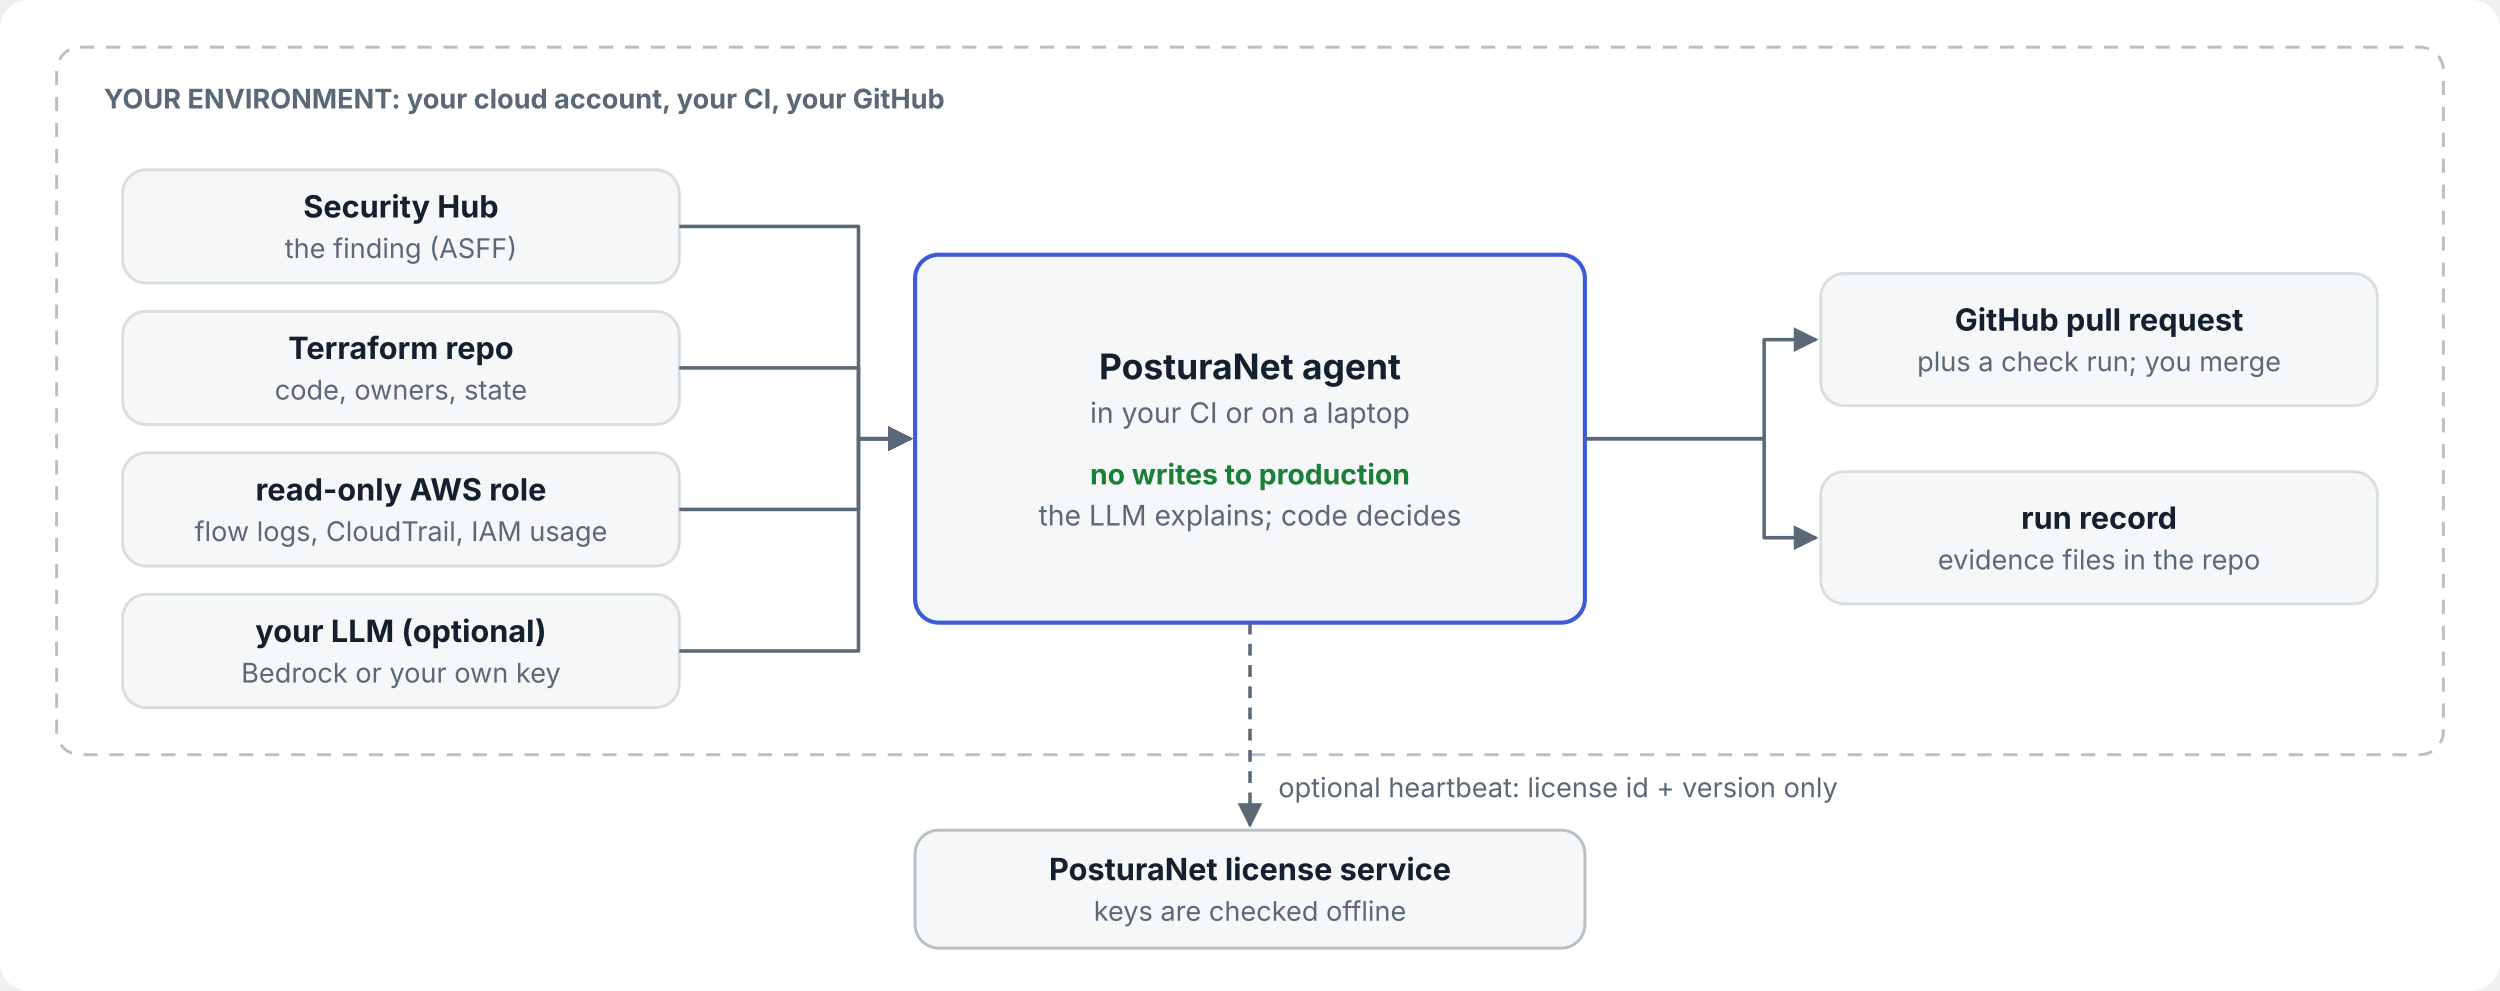
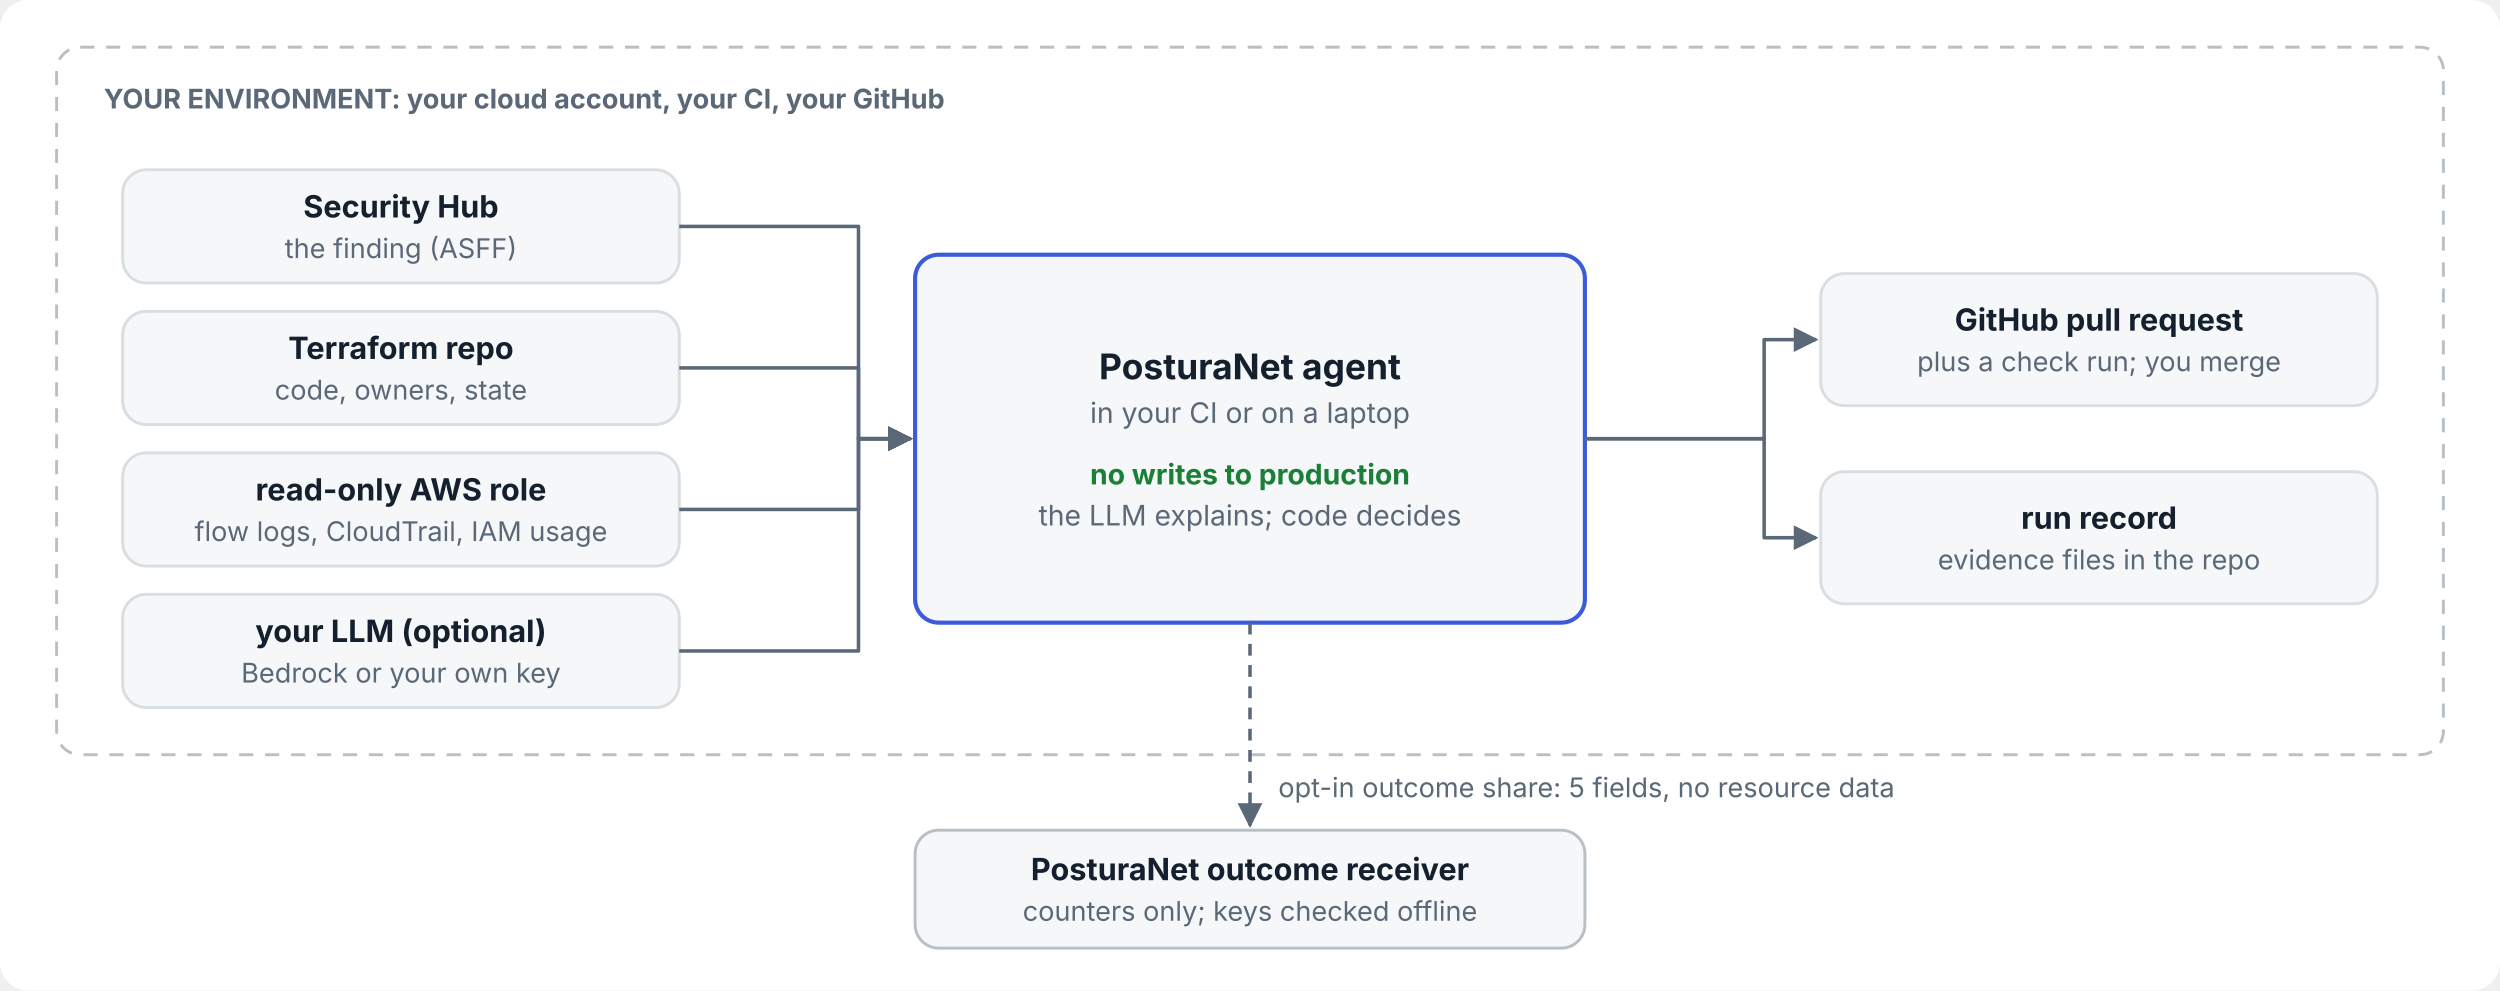
<svg xmlns="http://www.w3.org/2000/svg" width="1060" height="420" viewBox="0 0 1060 420" role="img" aria-label="Where PosturaNet runs and what leaves your environment">
  <style>.f-bg{fill:#FFFFFF}.s-bg{stroke:#FFFFFF}.f-surf{fill:#F5F7F8}.s-surf{stroke:#F5F7F8}.f-bd{fill:#D9DEE2}.s-bd{stroke:#D9DEE2}.f-bds{fill:#B8C0C6}.s-bds{stroke:#B8C0C6}.f-tx{fill:#14202E}.s-tx{stroke:#14202E}.f-mu{fill:#5A6878}.s-mu{stroke:#5A6878}.f-acc{fill:#3B5BDB}.s-acc{stroke:#3B5BDB}.f-ok{fill:#1A7F37}.s-ok{stroke:#1A7F37}.f-warn{fill:#B35900}.s-warn{stroke:#B35900}.f-crit{fill:#C62828}.s-crit{stroke:#C62828}@media (prefers-color-scheme: dark){.f-bg{fill:#0B0E0F}.s-bg{stroke:#0B0E0F}.f-surf{fill:#1A1F1D}.s-surf{stroke:#1A1F1D}.f-bd{fill:#2A302E}.s-bd{stroke:#2A302E}.f-bds{fill:#3A423F}.s-bds{stroke:#3A423F}.f-tx{fill:#E8E6E1}.s-tx{stroke:#E8E6E1}.f-mu{fill:#919693}.s-mu{stroke:#919693}.f-acc{fill:#4C6EF5}.s-acc{stroke:#4C6EF5}.f-ok{fill:#2FBF71}.s-ok{stroke:#2FBF71}.f-warn{fill:#EAB308}.s-warn{stroke:#EAB308}.f-crit{fill:#E5484D}.s-crit{stroke:#E5484D}}.sans{font-family:Inter,-apple-system,'Segoe UI',Helvetica,Arial,sans-serif}.mono{font-family:'JetBrains Mono','Cascadia Mono',Consolas,monospace}</style>
  <defs>
    <marker id="a-mu" viewBox="0 0 10 10" refX="9" refY="5" markerWidth="7" markerHeight="7" orient="auto-start-reverse">
      <path d="M0,0 L10,5 L0,10 z" class="f-mu" />
    </marker>
    <marker id="a-acc" viewBox="0 0 10 10" refX="9" refY="5" markerWidth="7" markerHeight="7" orient="auto-start-reverse">
      <path d="M0,0 L10,5 L0,10 z" class="f-acc" />
    </marker>
    <marker id="a-ok" viewBox="0 0 10 10" refX="9" refY="5" markerWidth="7" markerHeight="7" orient="auto-start-reverse">
      <path d="M0,0 L10,5 L0,10 z" class="f-ok" />
    </marker>
    <marker id="a-warn" viewBox="0 0 10 10" refX="9" refY="5" markerWidth="7" markerHeight="7" orient="auto-start-reverse">
      <path d="M0,0 L10,5 L0,10 z" class="f-warn" />
    </marker>
    <marker id="a-crit" viewBox="0 0 10 10" refX="9" refY="5" markerWidth="7" markerHeight="7" orient="auto-start-reverse">
      <path d="M0,0 L10,5 L0,10 z" class="f-crit" />
    </marker>
  </defs>
  <rect width="1060" height="420" rx="12" class="f-bg" />
  <rect x="24" y="20" width="1012" height="300" rx="10" class="f-bg s-bds" stroke-width="1.25" stroke-dasharray="6 5" />
  <text x="44.0" y="46.0" class="f-mu sans" font-size="11.5" text-anchor="start" font-weight="700">YOUR ENVIRONMENT: your cloud account, your CI, your GitHub</text>
  <rect x="52" y="72" width="236" height="48" rx="10" class="f-surf s-bd" stroke-width="1.25" />
  <text x="170.0" y="92.2" class="f-tx sans" font-size="13" text-anchor="middle" font-weight="700">Security Hub</text>
  <text x="170.0" y="109.4" class="f-mu sans" font-size="11.5" text-anchor="middle">the finding (ASFF)</text>
  <path d="M288.0,96.0 L364.0,96.0 L364.0,186.0 L386.0,186.0" fill="none" class="s-mu" stroke-width="1.5" stroke-linejoin="round" marker-end="url(#a-mu)" />
  <rect x="52" y="132" width="236" height="48" rx="10" class="f-surf s-bd" stroke-width="1.25" />
  <text x="170.0" y="152.2" class="f-tx sans" font-size="13" text-anchor="middle" font-weight="700">Terraform repo</text>
  <text x="170.0" y="169.4" class="f-mu sans" font-size="11.5" text-anchor="middle">code, owners, state</text>
  <path d="M288.0,156.0 L364.0,156.0 L364.0,186.0 L386.0,186.0" fill="none" class="s-mu" stroke-width="1.5" stroke-linejoin="round" marker-end="url(#a-mu)" />
  <rect x="52" y="192" width="236" height="48" rx="10" class="f-surf s-bd" stroke-width="1.25" />
  <text x="170.0" y="212.2" class="f-tx sans" font-size="13" text-anchor="middle" font-weight="700">read-only AWS role</text>
  <text x="170.0" y="229.4" class="f-mu sans" font-size="11.5" text-anchor="middle">flow logs, CloudTrail, IAM usage</text>
  <path d="M288.0,216.0 L364.0,216.0 L364.0,186.0 L386.0,186.0" fill="none" class="s-mu" stroke-width="1.5" stroke-linejoin="round" marker-end="url(#a-mu)" />
  <rect x="52" y="252" width="236" height="48" rx="10" class="f-surf s-bd" stroke-width="1.25" />
  <text x="170.0" y="272.2" class="f-tx sans" font-size="13" text-anchor="middle" font-weight="700">your LLM (optional)</text>
  <text x="170.0" y="289.4" class="f-mu sans" font-size="11.5" text-anchor="middle">Bedrock or your own key</text>
  <path d="M288.0,276.0 L364.0,276.0 L364.0,186.0 L386.0,186.0" fill="none" class="s-mu" stroke-width="1.5" stroke-linejoin="round" marker-end="url(#a-mu)" />
  <rect x="388" y="108.0" width="284" height="156" rx="10" class="f-surf s-acc" stroke-width="1.75" />
  <text x="530.0" y="160.8" class="f-tx sans" font-size="15" text-anchor="middle" font-weight="700">PosturaNet agent</text>
  <text x="530.0" y="179.3" class="f-mu sans" font-size="12" text-anchor="middle">in your CI or on a laptop</text>
  <text x="530.0" y="190.3" class="f-mu sans" font-size="6" text-anchor="middle" />
  <text x="530.0" y="205.4" class="f-ok sans" font-size="12" text-anchor="middle" font-weight="700">no writes to production</text>
  <text x="530.0" y="222.8" class="f-mu sans" font-size="12" text-anchor="middle">the LLM explains; code decides</text>
  <rect x="772" y="116.0" width="236" height="56" rx="10" class="f-surf s-bd" stroke-width="1.25" />
  <text x="890.0" y="140.2" class="f-tx sans" font-size="13" text-anchor="middle" font-weight="700">GitHub pull request</text>
  <text x="890.0" y="157.4" class="f-mu sans" font-size="11.5" text-anchor="middle">plus a check run; you merge</text>
  <path d="M672.0,186.0 L748.0,186.0 L748.0,144.0 L770.0,144.0" fill="none" class="s-mu" stroke-width="1.5" stroke-linejoin="round" marker-end="url(#a-mu)" />
  <rect x="772" y="200.0" width="236" height="56" rx="10" class="f-surf s-bd" stroke-width="1.25" />
  <text x="890.0" y="224.2" class="f-tx sans" font-size="13" text-anchor="middle" font-weight="700">run record</text>
  <text x="890.0" y="241.4" class="f-mu sans" font-size="11.5" text-anchor="middle">evidence files in the repo</text>
  <path d="M672.0,186.0 L748.0,186.0 L748.0,228.0 L770.0,228.0" fill="none" class="s-mu" stroke-width="1.5" stroke-linejoin="round" marker-end="url(#a-mu)" />
  <rect x="388" y="352" width="284" height="50" rx="10" class="f-surf s-bds" stroke-width="1.25" />
-   <text x="530.0" y="373.2" class="f-tx sans" font-size="13" text-anchor="middle" font-weight="700">PosturaNet license service</text>
-   <text x="530.0" y="390.4" class="f-mu sans" font-size="11.5" text-anchor="middle">keys are checked offline</text>
+   <text x="530.0" y="373.2" class="f-tx sans" font-size="13" text-anchor="middle" font-weight="700">PosturaNet outcome receiver</text>
+   <text x="530.0" y="390.4" class="f-mu sans" font-size="11.5" text-anchor="middle">counters only; keys checked offline</text>
  <path d="M530.0,264.0 L530.0,350.0" fill="none" class="s-mu" stroke-width="1.5" stroke-linejoin="round" stroke-dasharray="5 4" marker-end="url(#a-mu)" />
-   <text x="542.0" y="338.0" class="f-mu sans" font-size="11.5" text-anchor="start">optional heartbeat: license id + version only</text>
+   <text x="542.0" y="338.0" class="f-mu sans" font-size="11.5" text-anchor="start">opt-in outcome share: 5 fields, no resource data</text>
</svg>
